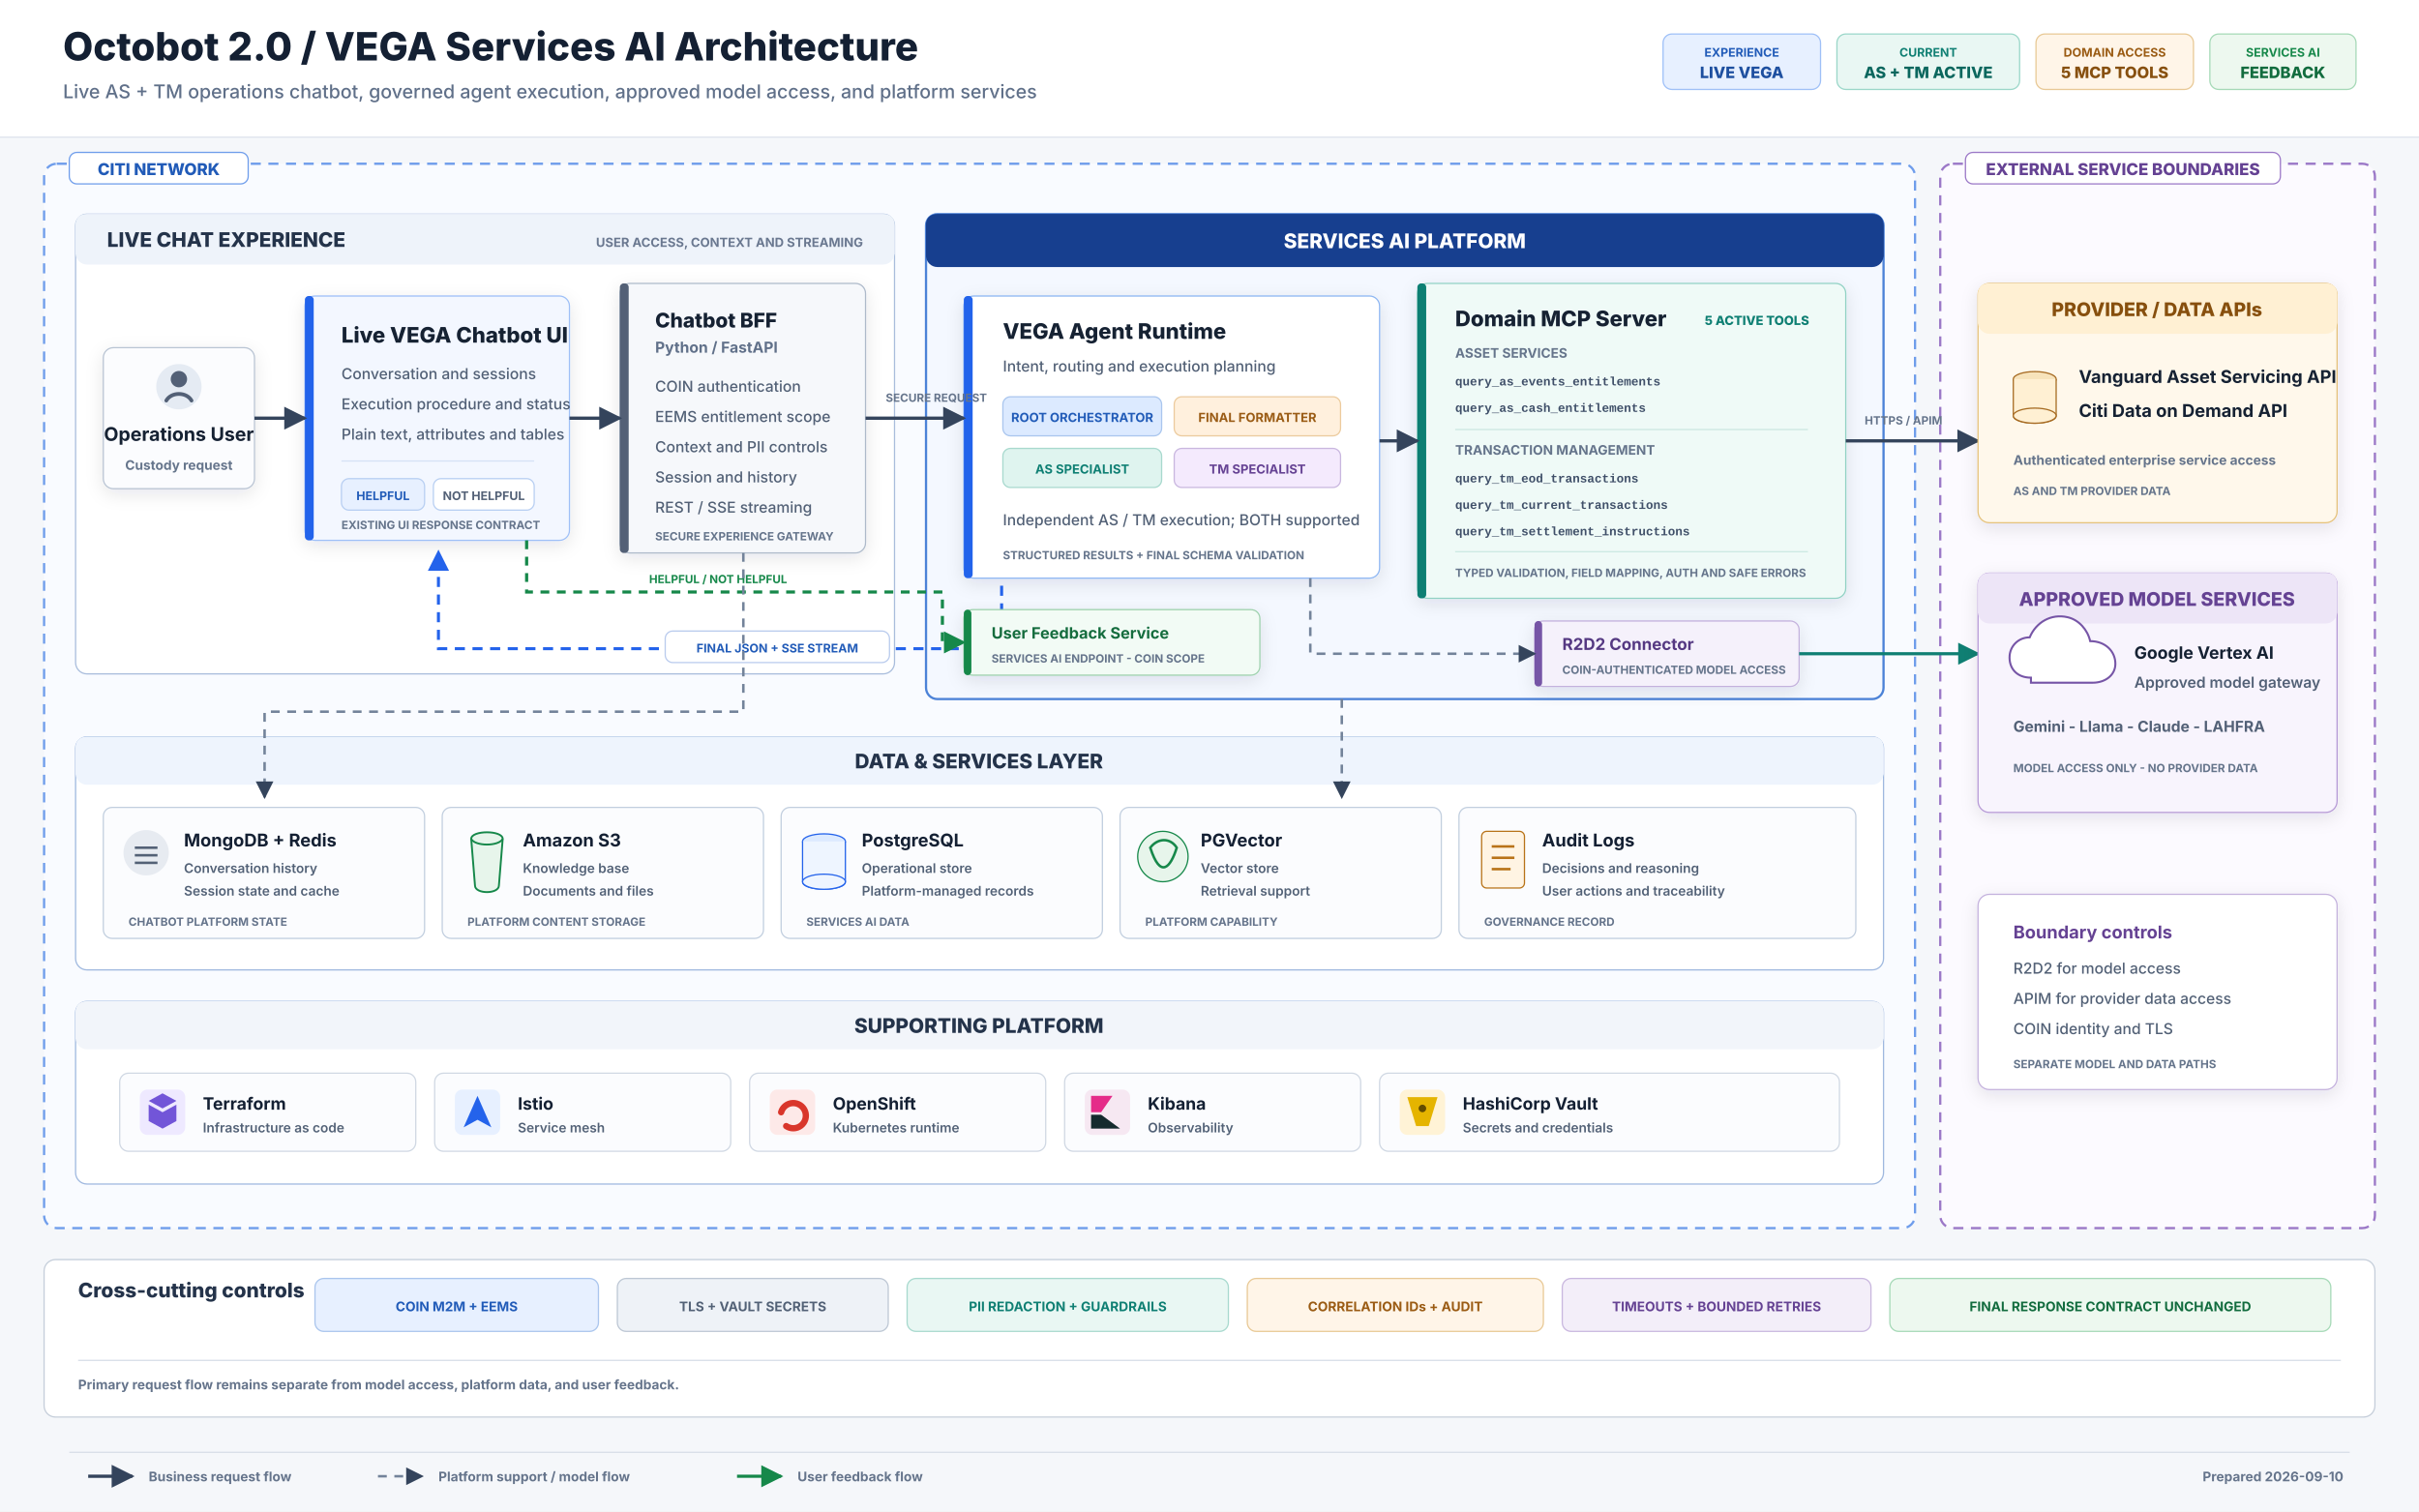
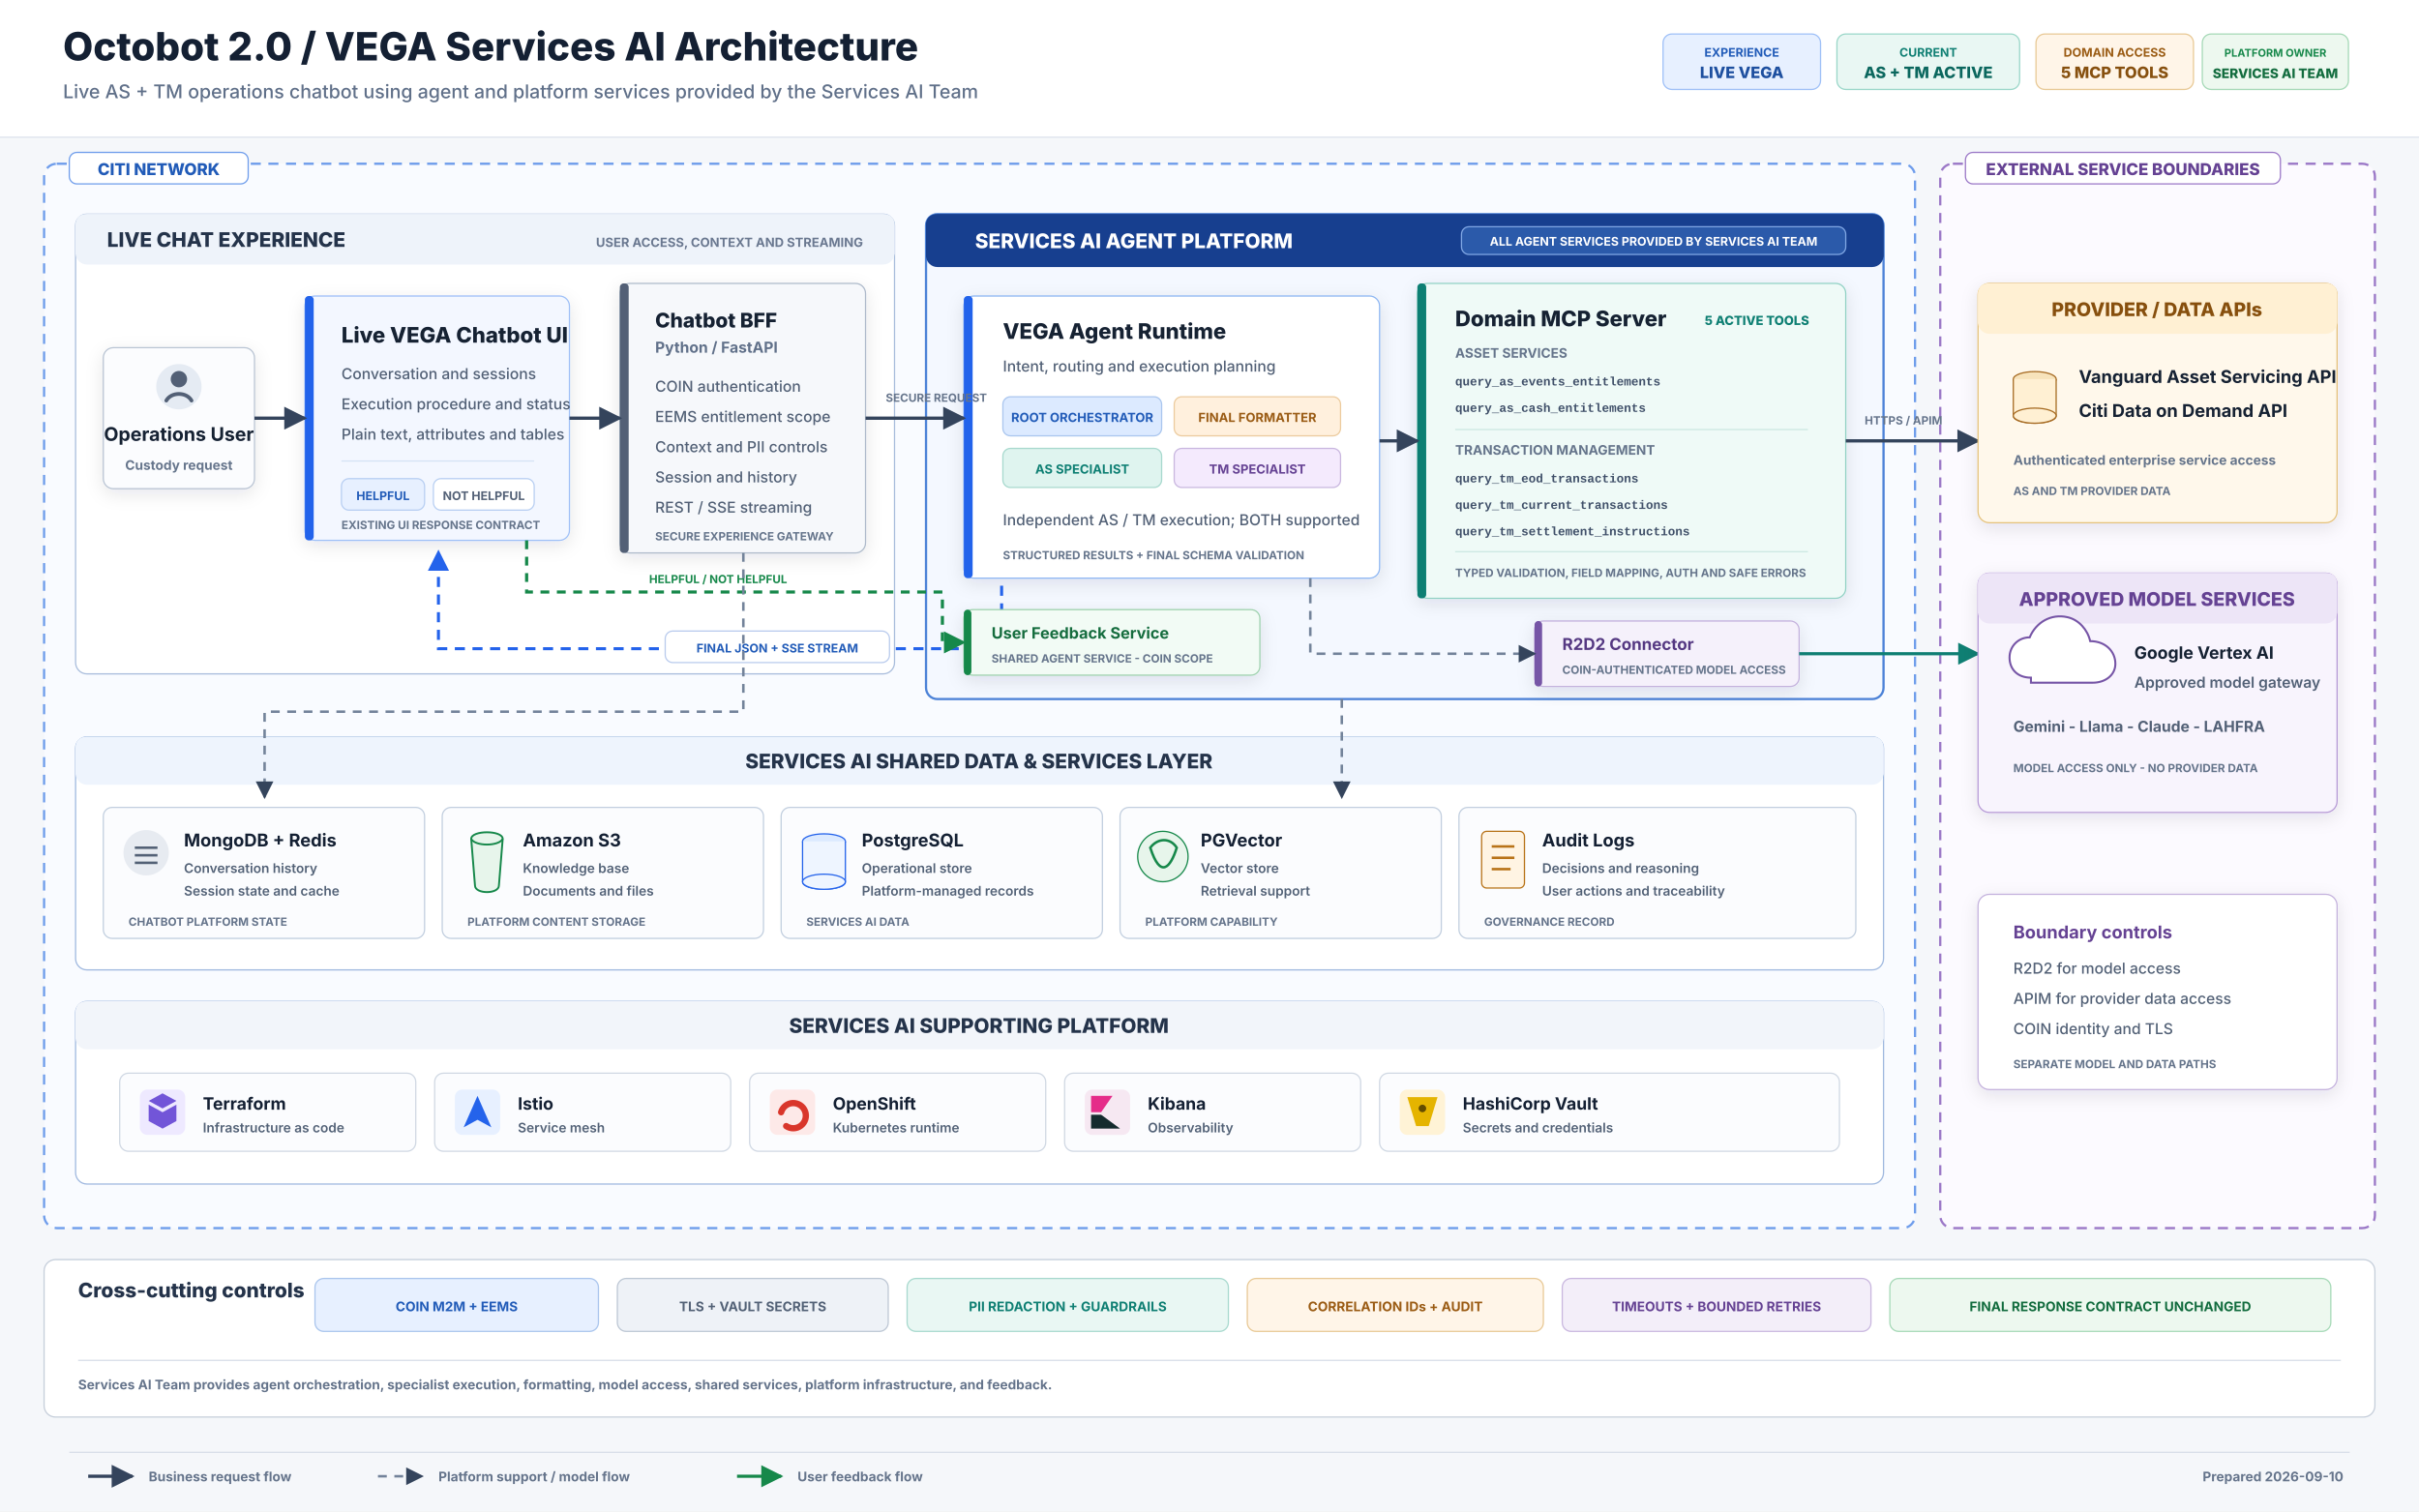
<svg xmlns="http://www.w3.org/2000/svg" width="1920" height="1200" viewBox="0 0 1920 1200" role="img" aria-labelledby="title desc">
  <defs>
    <filter id="shadow" x="-15%" y="-20%" width="130%" height="150%">
      <feDropShadow dx="0" dy="4" stdDeviation="7" flood-color="#172033" flood-opacity="0.10" />
    </filter>
    <marker id="arrowNavy" viewBox="0 0 10 10" refX="9" refY="5" markerWidth="7" markerHeight="7" orient="auto-start-reverse">
      <path d="M 0 0 L 10 5 L 0 10 z" fill="#34445c" />
    </marker>
    <marker id="arrowBlue" viewBox="0 0 10 10" refX="9" refY="5" markerWidth="7" markerHeight="7" orient="auto-start-reverse">
      <path d="M 0 0 L 10 5 L 0 10 z" fill="#2463eb" />
    </marker>
    <marker id="arrowTeal" viewBox="0 0 10 10" refX="9" refY="5" markerWidth="7" markerHeight="7" orient="auto-start-reverse">
      <path d="M 0 0 L 10 5 L 0 10 z" fill="#0f7f73" />
    </marker>
    <marker id="arrowGreen" viewBox="0 0 10 10" refX="9" refY="5" markerWidth="7" markerHeight="7" orient="auto-start-reverse">
      <path d="M 0 0 L 10 5 L 0 10 z" fill="#16884a" />
    </marker>
    <style>
      .font { font-family: Inter, ui-sans-serif, -apple-system, BlinkMacSystemFont, "Segoe UI", sans-serif; }
      .title { font-size: 31px; font-weight: 780; fill: #142033; }
      .subtitle { font-size: 15px; font-weight: 500; fill: #607089; }
      .boundaryTitle { font-size: 13px; font-weight: 780; fill: #215bb8; }
      .sectionTitle { font-size: 16px; font-weight: 760; fill: #24334a; }
      .sectionMeta { font-size: 10px; font-weight: 720; fill: #6a7890; }
      .nodeTitle { font-size: 17px; font-weight: 760; fill: #142033; }
      .nodeBody { font-size: 12px; font-weight: 500; fill: #526176; }
      .small { font-size: 10.5px; font-weight: 690; fill: #65748b; }
      .tiny { font-size: 9px; font-weight: 720; fill: #65748b; }
      .mono { font-family: "SFMono-Regular", Consolas, "Liberation Mono", monospace; font-size: 9.7px; font-weight: 620; fill: #405069; }
      .flow { fill: none; stroke: #34445c; stroke-width: 2.6; marker-end: url(#arrowNavy); }
      .blueFlow { fill: none; stroke: #2463eb; stroke-width: 2.4; marker-end: url(#arrowBlue); }
      .tealFlow { fill: none; stroke: #0f7f73; stroke-width: 2.5; marker-end: url(#arrowTeal); }
      .feedbackFlow { fill: none; stroke: #16884a; stroke-width: 2.5; marker-end: url(#arrowGreen); }
      .supportFlow { fill: none; stroke: #73839a; stroke-width: 2; stroke-dasharray: 7 6; marker-end: url(#arrowNavy); }
    </style>
  </defs>
  <rect width="1920" height="1200" fill="#f5f7fa" />
  <rect x="0" y="0" width="1920" height="110" fill="#ffffff" />
  <line x1="0" y1="109" x2="1920" y2="109" stroke="#d9e0ea" />
  <g class="font">
    <text class="title" x="50" y="48">Octobot 2.0 / VEGA Services AI Architecture</text>
-     <text class="subtitle" x="50" y="78">Live AS + TM operations chatbot, governed agent execution, approved model access, and platform services</text>
+     <text class="subtitle" x="50" y="78">Live AS + TM operations chatbot using agent and platform services provided by the Services AI Team</text>
    <g transform="translate(1320 27)">
      <rect width="125" height="44" rx="7" fill="#e7f0ff" stroke="#9fc0f7" />
      <text x="62.5" y="18" text-anchor="middle" font-size="9.5" font-weight="750" fill="#215bb8">EXPERIENCE</text>
      <text x="62.5" y="35" text-anchor="middle" font-size="12.5" font-weight="770" fill="#1d4f9f">LIVE VEGA</text>
    </g>
    <g transform="translate(1458 27)">
      <rect width="145" height="44" rx="7" fill="#e9f7f3" stroke="#9bd7c9" />
      <text x="72.5" y="18" text-anchor="middle" font-size="9.5" font-weight="750" fill="#0f7f73">CURRENT</text>
      <text x="72.5" y="35" text-anchor="middle" font-size="12.5" font-weight="770" fill="#0b675e">AS + TM ACTIVE</text>
    </g>
    <g transform="translate(1616 27)">
      <rect width="125" height="44" rx="7" fill="#fff5e8" stroke="#e8c996" />
      <text x="62.5" y="18" text-anchor="middle" font-size="9.5" font-weight="750" fill="#9a5b13">DOMAIN ACCESS</text>
      <text x="62.5" y="35" text-anchor="middle" font-size="12.5" font-weight="770" fill="#87500f">5 MCP TOOLS</text>
    </g>
-     <g transform="translate(1754 27)">
+     <g transform="translate(1748 27)">
      <rect width="116" height="44" rx="7" fill="#edf8ef" stroke="#a6d9b7" />
-       <text x="58" y="18" text-anchor="middle" font-size="9.5" font-weight="750" fill="#16884a">SERVICES AI</text>
-       <text x="58" y="35" text-anchor="middle" font-size="12.5" font-weight="770" fill="#126c3e">FEEDBACK</text>
+       <text x="58" y="18" text-anchor="middle" font-size="8.5" font-weight="750" fill="#16884a">PLATFORM OWNER</text>
+       <text x="58" y="35" text-anchor="middle" font-size="10.5" font-weight="770" fill="#126c3e">SERVICES AI TEAM</text>
    </g>
    <rect x="35" y="130" width="1485" height="845" rx="10" fill="#f9fbff" stroke="#6f9deb" stroke-width="1.8" stroke-dasharray="8 6" />
    <rect x="55" y="121" width="142" height="25" rx="6" fill="#ffffff" stroke="#6f9deb" />
    <text class="boundaryTitle" x="126" y="139" text-anchor="middle">CITI NETWORK</text>
    <rect x="1540" y="130" width="345" height="845" rx="10" fill="#fcfaff" stroke="#9b78c7" stroke-width="1.8" stroke-dasharray="8 6" />
    <rect x="1560" y="121" width="250" height="25" rx="6" fill="#ffffff" stroke="#9b78c7" />
    <text x="1685" y="139" text-anchor="middle" font-size="13" font-weight="780" fill="#654293">EXTERNAL SERVICE BOUNDARIES</text>
    <rect x="60" y="170" width="650" height="365" rx="9" fill="#ffffff" stroke="#a9bddc" />
    <rect x="60" y="170" width="650" height="40" rx="9" fill="#eef3fa" />
    <path d="M 60 202 L 60 179 Q 60 170 69 170 L 701 170 Q 710 170 710 179 L 710 202 Z" fill="#eef3fa" />
    <text class="sectionTitle" x="85" y="196">LIVE CHAT EXPERIENCE</text>
    <text class="sectionMeta" x="685" y="196" text-anchor="end">USER ACCESS, CONTEXT AND STREAMING</text>
    <g filter="url(#shadow)">
      <rect x="82" y="276" width="120" height="112" rx="8" fill="#fbfcfe" stroke="#b9c4d3" />
      <circle cx="142" cy="307" r="18" fill="#e5ebf3" />
      <circle cx="142" cy="301" r="6.5" fill="#536176" />
      <path d="M 132 318 C 136 311, 148 311, 152 318" fill="none" stroke="#536176" stroke-width="3" stroke-linecap="round" />
      <text x="142" y="350" text-anchor="middle" font-size="15" font-weight="750" fill="#142033">Operations User</text>
      <text class="small" x="142" y="373" text-anchor="middle">Custody request</text>
    </g>
    <g filter="url(#shadow)">
      <rect x="242" y="235" width="210" height="194" rx="8" fill="#f3f7ff" stroke="#9fc0f7" />
      <rect x="242" y="235" width="7" height="194" rx="3" fill="#2463eb" />
      <text class="nodeTitle" x="271" y="272">Live VEGA Chatbot UI</text>
      <text class="nodeBody" x="271" y="301">Conversation and sessions</text>
      <text class="nodeBody" x="271" y="325">Execution procedure and status</text>
      <text class="nodeBody" x="271" y="349">Plain text, attributes and tables</text>
      <line x1="271" y1="366" x2="424" y2="366" stroke="#d5e2f5" />
      <rect x="271" y="380" width="66" height="25" rx="6" fill="#e7f0ff" stroke="#b8cff2" />
      <text x="304" y="397" text-anchor="middle" font-size="9.5" font-weight="720" fill="#215bb8">HELPFUL</text>
      <rect x="344" y="380" width="80" height="25" rx="6" fill="#ffffff" stroke="#b8cff2" />
      <text x="384" y="397" text-anchor="middle" font-size="9.5" font-weight="720" fill="#526176">NOT HELPFUL</text>
      <text class="tiny" x="271" y="420">EXISTING UI RESPONSE CONTRACT</text>
    </g>
    <g filter="url(#shadow)">
      <rect x="492" y="225" width="195" height="214" rx="8" fill="#f6f8fb" stroke="#aebaca" />
      <rect x="492" y="225" width="7" height="214" rx="3" fill="#536176" />
      <text x="520" y="260" font-size="16" font-weight="760" fill="#142033">Chatbot BFF</text>
      <text x="520" y="280" font-size="12" font-weight="650" fill="#607089">Python / FastAPI</text>
      <text class="nodeBody" x="520" y="311">COIN authentication</text>
      <text class="nodeBody" x="520" y="335">EEMS entitlement scope</text>
      <text class="nodeBody" x="520" y="359">Context and PII controls</text>
      <text class="nodeBody" x="520" y="383">Session and history</text>
      <text class="nodeBody" x="520" y="407">REST / SSE streaming</text>
      <text class="tiny" x="520" y="429">SECURE EXPERIENCE GATEWAY</text>
    </g>
    <path class="flow" d="M 202 332 L 242 332" />
    <path class="flow" d="M 452 332 L 492 332" />
    <rect x="735" y="170" width="760" height="385" rx="9" fill="#f4f8ff" stroke="#4c82d7" stroke-width="1.8" />
    <rect x="735" y="170" width="760" height="42" rx="9" fill="#173f8f" />
    <path d="M 735 204 L 735 179 Q 735 170 744 170 L 1486 170 Q 1495 170 1495 179 L 1495 204 Z" fill="#173f8f" />
-     <text x="1115" y="197" text-anchor="middle" font-size="16" font-weight="780" fill="#ffffff">SERVICES AI PLATFORM</text>
+     <text x="900" y="197" text-anchor="middle" font-size="16" font-weight="780" fill="#ffffff">SERVICES AI AGENT PLATFORM</text>
+     <rect x="1160" y="180" width="305" height="22" rx="6" fill="#2b5aaa" stroke="#7fa6e4" />
+     <text x="1312.5" y="195" text-anchor="middle" font-size="9.5" font-weight="750" fill="#ffffff">ALL AGENT SERVICES PROVIDED BY SERVICES AI TEAM</text>
    <g filter="url(#shadow)">
      <rect x="765" y="235" width="330" height="224" rx="8" fill="#ffffff" stroke="#8fb7f2" />
      <rect x="765" y="235" width="7" height="224" rx="3" fill="#2463eb" />
      <text class="nodeTitle" x="796" y="269">VEGA Agent Runtime</text>
      <text class="nodeBody" x="796" y="295">Intent, routing and execution planning</text>
      <g transform="translate(796 315)">
        <rect width="126" height="31" rx="6" fill="#dceaff" stroke="#aac6ee" />
        <text x="63" y="20" text-anchor="middle" font-size="10" font-weight="730" fill="#215bb8">ROOT ORCHESTRATOR</text>
      </g>
      <g transform="translate(932 315)">
        <rect width="132" height="31" rx="6" fill="#fff0dd" stroke="#eccb9e" />
        <text x="66" y="20" text-anchor="middle" font-size="10" font-weight="730" fill="#9a5b13">FINAL FORMATTER</text>
      </g>
      <g transform="translate(796 356)">
        <rect width="126" height="31" rx="6" fill="#dff4ef" stroke="#a8d9ce" />
        <text x="63" y="20" text-anchor="middle" font-size="10" font-weight="730" fill="#0f7f73">AS SPECIALIST</text>
      </g>
      <g transform="translate(932 356)">
        <rect width="132" height="31" rx="6" fill="#f4eafd" stroke="#c9b7df" />
        <text x="66" y="20" text-anchor="middle" font-size="10" font-weight="730" fill="#654293">TM SPECIALIST</text>
      </g>
      <text class="nodeBody" x="796" y="417">Independent AS / TM execution; BOTH supported</text>
      <text class="tiny" x="796" y="444">STRUCTURED RESULTS + FINAL SCHEMA VALIDATION</text>
    </g>
    <g filter="url(#shadow)">
      <rect x="1125" y="225" width="340" height="250" rx="8" fill="#effaf7" stroke="#91d1c4" />
      <rect x="1125" y="225" width="7" height="250" rx="3" fill="#0f7f73" />
      <text class="nodeTitle" x="1155" y="259">Domain MCP Server</text>
      <text x="1436" y="258" text-anchor="end" font-size="10" font-weight="760" fill="#0f7f73">5 ACTIVE TOOLS</text>
      <text class="small" x="1155" y="284">ASSET SERVICES</text>
      <text class="mono" x="1155" y="306">query_as_events_entitlements</text>
      <text class="mono" x="1155" y="327">query_as_cash_entitlements</text>
      <line x1="1155" y1="341" x2="1435" y2="341" stroke="#cce8e2" />
      <text class="small" x="1155" y="361">TRANSACTION MANAGEMENT</text>
      <text class="mono" x="1155" y="383">query_tm_eod_transactions</text>
      <text class="mono" x="1155" y="404">query_tm_current_transactions</text>
      <text class="mono" x="1155" y="425">query_tm_settlement_instructions</text>
      <line x1="1155" y1="438" x2="1435" y2="438" stroke="#cce8e2" />
      <text class="tiny" x="1155" y="458">TYPED VALIDATION, FIELD MAPPING, AUTH AND SAFE ERRORS</text>
    </g>
    <path class="flow" d="M 687 332 L 765 332" />
    <text class="tiny" x="703" y="319">SECURE REQUEST</text>
    <path class="flow" d="M 1095 350 L 1125 350" />
    <path class="flow" d="M 1465 350 L 1570 350" />
    <text class="tiny" x="1480" y="337">HTTPS / APIM</text>
    <path class="blueFlow" stroke-dasharray="8 6" d="M 795 465 L 795 515 L 348 515 L 348 438" />
    <rect x="528" y="501" width="178" height="25" rx="6" fill="#ffffff" stroke="#b9cbed" />
    <text x="617" y="518" text-anchor="middle" font-size="9.5" font-weight="720" fill="#215bb8">FINAL JSON + SSE STREAM</text>
    <g filter="url(#shadow)">
      <rect x="765" y="484" width="235" height="52" rx="7" fill="#f2fbf5" stroke="#9fd2ae" />
      <rect x="765" y="484" width="6" height="52" rx="3" fill="#16884a" />
      <text x="787" y="507" font-size="12.5" font-weight="750" fill="#126c3e">User Feedback Service</text>
-       <text class="tiny" x="787" y="526">SERVICES AI ENDPOINT - COIN SCOPE</text>
+       <text class="tiny" x="787" y="526">SHARED AGENT SERVICE - COIN SCOPE</text>
    </g>
    <path class="feedbackFlow" stroke-dasharray="7 6" d="M 418 429 L 418 470 L 748 470 L 748 510 L 765 510" />
    <text x="570" y="463" text-anchor="middle" font-size="9" font-weight="720" fill="#16884a">HELPFUL / NOT HELPFUL</text>
    <g filter="url(#shadow)">
      <rect x="1218" y="493" width="210" height="52" rx="7" fill="#f5f1fb" stroke="#c4b2dd" />
      <rect x="1218" y="493" width="6" height="52" rx="3" fill="#7654a6" />
      <text x="1240" y="516" font-size="13" font-weight="750" fill="#543982">R2D2 Connector</text>
      <text class="tiny" x="1240" y="535">COIN-AUTHENTICATED MODEL ACCESS</text>
    </g>
    <path class="supportFlow" d="M 1040 459 L 1040 519 L 1218 519" />
    <path class="tealFlow" d="M 1428 519 L 1570 519" />
    <g filter="url(#shadow)">
      <rect x="1570" y="225" width="285" height="190" rx="9" fill="#fff8eb" stroke="#e5c27c" />
      <rect x="1570" y="225" width="285" height="40" rx="9" fill="#fff0d3" />
      <path d="M 1570 257 L 1570 234 Q 1570 225 1579 225 L 1846 225 Q 1855 225 1855 234 L 1855 257 Z" fill="#fff0d3" />
      <text x="1712" y="251" text-anchor="middle" font-size="15" font-weight="760" fill="#87500f">PROVIDER / DATA APIs</text>
      <ellipse cx="1615" cy="301" rx="17" ry="6" fill="#f7e3bb" stroke="#a66b22" />
      <path d="M 1598 301 L 1598 330 C 1598 338, 1632 338, 1632 330 L 1632 301" fill="#fff0d3" stroke="#a66b22" />
      <ellipse cx="1615" cy="330" rx="17" ry="6" fill="#fff0d3" stroke="#a66b22" />
      <text x="1650" y="304" font-size="14" font-weight="740" fill="#142033">Vanguard Asset Servicing API</text>
      <text x="1650" y="331" font-size="14" font-weight="740" fill="#142033">Citi Data on Demand API</text>
      <text class="small" x="1598" y="369">Authenticated enterprise service access</text>
      <text class="tiny" x="1598" y="393">AS AND TM PROVIDER DATA</text>
    </g>
    <g filter="url(#shadow)">
      <rect x="1570" y="455" width="285" height="190" rx="9" fill="#f8f4fd" stroke="#b69ad6" />
      <rect x="1570" y="455" width="285" height="40" rx="9" fill="#ede5f7" />
      <path d="M 1570 487 L 1570 464 Q 1570 455 1579 455 L 1846 455 Q 1855 455 1855 464 L 1855 487 Z" fill="#ede5f7" />
      <text x="1712" y="481" text-anchor="middle" font-size="15" font-weight="760" fill="#654293">APPROVED MODEL SERVICES</text>
      <path d="M 1612 538 C 1601 538, 1595 531, 1595 522 C 1595 513, 1602 506, 1611 506 C 1616 494, 1628 487, 1641 490 C 1650 492, 1657 500, 1659 509 C 1671 509, 1679 517, 1679 527 C 1679 536, 1671 542, 1661 542 L 1612 542 Z" fill="#ffffff" stroke="#7654a6" stroke-width="1.6" />
      <text x="1694" y="523" font-size="13.5" font-weight="740" fill="#142033">Google Vertex AI</text>
      <text x="1694" y="546" font-size="12" font-weight="620" fill="#526176">Approved model gateway</text>
      <text x="1598" y="581" font-size="12" font-weight="650" fill="#526176">Gemini - Llama - Claude - LAHFRA</text>
      <text class="tiny" x="1598" y="613">MODEL ACCESS ONLY - NO PROVIDER DATA</text>
    </g>
    <rect x="60" y="585" width="1435" height="185" rx="9" fill="#ffffff" stroke="#9fb8df" />
    <rect x="60" y="585" width="1435" height="38" rx="9" fill="#eef4fd" />
    <path d="M 60 615 L 60 594 Q 60 585 69 585 L 1486 585 Q 1495 585 1495 594 L 1495 615 Z" fill="#eef4fd" />
-     <text class="sectionTitle" x="777" y="610" text-anchor="middle" fill="#215bb8">DATA &amp; SERVICES LAYER</text>
+     <text class="sectionTitle" x="777" y="610" text-anchor="middle" fill="#215bb8">SERVICES AI SHARED DATA &amp; SERVICES LAYER</text>
    <g transform="translate(82 641)">
      <rect width="255" height="104" rx="7" fill="#fbfcfe" stroke="#c2cfdf" />
      <circle cx="34" cy="36" r="18" fill="#e7ebf1" />
      <path d="M 25 32 L 43 32 M 25 38 L 43 38 M 25 44 L 43 44" stroke="#536176" stroke-width="2" />
      <text x="64" y="31" font-size="14" font-weight="750" fill="#142033">MongoDB + Redis</text>
      <text x="64" y="52" font-size="10.5" font-weight="610" fill="#526176">Conversation history</text>
      <text x="64" y="70" font-size="10.5" font-weight="610" fill="#526176">Session state and cache</text>
      <text class="tiny" x="20" y="94">CHATBOT PLATFORM STATE</text>
    </g>
    <g transform="translate(351 641)">
      <rect width="255" height="104" rx="7" fill="#fbfcfe" stroke="#c2cfdf" />
      <path d="M 23 25 C 23 18, 48 18, 48 25 L 45 62 C 45 69, 26 69, 26 62 Z" fill="#e7f5eb" stroke="#16884a" stroke-width="1.5" />
      <path d="M 23 25 C 26 31, 45 31, 48 25" fill="none" stroke="#16884a" stroke-width="1.5" />
      <text x="64" y="31" font-size="14" font-weight="750" fill="#142033">Amazon S3</text>
      <text x="64" y="52" font-size="10.5" font-weight="610" fill="#526176">Knowledge base</text>
      <text x="64" y="70" font-size="10.5" font-weight="610" fill="#526176">Documents and files</text>
      <text class="tiny" x="20" y="94">PLATFORM CONTENT STORAGE</text>
    </g>
    <g transform="translate(620 641)">
      <rect width="255" height="104" rx="7" fill="#fbfcfe" stroke="#c2cfdf" />
      <ellipse cx="34" cy="27" rx="17" ry="6" fill="#dceaff" stroke="#2463eb" />
      <path d="M 17 27 L 17 59 C 17 67, 51 67, 51 59 L 51 27" fill="#eef5ff" stroke="#2463eb" />
      <ellipse cx="34" cy="59" rx="17" ry="6" fill="#eef5ff" stroke="#2463eb" />
      <text x="64" y="31" font-size="14" font-weight="750" fill="#142033">PostgreSQL</text>
      <text x="64" y="52" font-size="10.5" font-weight="610" fill="#526176">Operational store</text>
      <text x="64" y="70" font-size="10.5" font-weight="610" fill="#526176">Platform-managed records</text>
      <text class="tiny" x="20" y="94">SERVICES AI DATA</text>
    </g>
    <g transform="translate(889 641)">
      <rect width="255" height="104" rx="7" fill="#fbfcfe" stroke="#c2cfdf" />
      <circle cx="34" cy="39" r="20" fill="#e7f5eb" stroke="#16884a" />
      <path d="M 24 32 C 30 24, 40 24, 45 32 C 40 48, 32 57, 24 32 Z" fill="none" stroke="#16884a" stroke-width="2" />
      <text x="64" y="31" font-size="14" font-weight="750" fill="#142033">PGVector</text>
      <text x="64" y="52" font-size="10.5" font-weight="610" fill="#526176">Vector store</text>
      <text x="64" y="70" font-size="10.5" font-weight="610" fill="#526176">Retrieval support</text>
      <text class="tiny" x="20" y="94">PLATFORM CAPABILITY</text>
    </g>
    <g transform="translate(1158 641)">
      <rect width="315" height="104" rx="7" fill="#fbfcfe" stroke="#c2cfdf" />
      <rect x="18" y="19" width="34" height="45" rx="4" fill="#fff4e3" stroke="#b87318" />
      <path d="M 26 31 L 44 31 M 26 40 L 44 40 M 26 49 L 41 49" stroke="#b87318" stroke-width="2" />
      <text x="66" y="31" font-size="14" font-weight="750" fill="#142033">Audit Logs</text>
      <text x="66" y="52" font-size="10.5" font-weight="610" fill="#526176">Decisions and reasoning</text>
      <text x="66" y="70" font-size="10.5" font-weight="610" fill="#526176">User actions and traceability</text>
      <text class="tiny" x="20" y="94">GOVERNANCE RECORD</text>
    </g>
    <path class="supportFlow" d="M 590 439 L 590 565 L 210 565 L 210 633" />
    <path class="supportFlow" d="M 1065 555 L 1065 633" />
    <rect x="60" y="795" width="1435" height="145" rx="9" fill="#ffffff" stroke="#9fb8df" />
    <rect x="60" y="795" width="1435" height="38" rx="9" fill="#f2f5fa" />
    <path d="M 60 825 L 60 804 Q 60 795 69 795 L 1486 795 Q 1495 795 1495 804 L 1495 825 Z" fill="#f2f5fa" />
-     <text class="sectionTitle" x="777" y="820" text-anchor="middle" fill="#215bb8">SUPPORTING PLATFORM</text>
+     <text class="sectionTitle" x="777" y="820" text-anchor="middle" fill="#215bb8">SERVICES AI SUPPORTING PLATFORM</text>
    <g transform="translate(95 852)">
      <rect width="235" height="62" rx="7" fill="#fbfcfe" stroke="#d0d8e3" />
      <rect x="16" y="13" width="36" height="36" rx="6" fill="#eee9ff" />
      <path d="M 23 22 L 34 28 L 45 22 L 34 16 Z M 23 25 L 34 31 L 34 44 L 23 38 Z M 45 25 L 34 31 L 34 44 L 45 38 Z" fill="#7255d8" />
      <text x="66" y="29" font-size="13.5" font-weight="750" fill="#142033">Terraform</text>
      <text x="66" y="47" font-size="10.5" font-weight="610" fill="#526176">Infrastructure as code</text>
    </g>
    <g transform="translate(345 852)">
      <rect width="235" height="62" rx="7" fill="#fbfcfe" stroke="#d0d8e3" />
      <rect x="16" y="13" width="36" height="36" rx="6" fill="#e7f0ff" />
      <path d="M 34 18 L 45 43 L 34 37 L 23 43 Z" fill="#2463eb" />
      <text x="66" y="29" font-size="13.5" font-weight="750" fill="#142033">Istio</text>
      <text x="66" y="47" font-size="10.5" font-weight="610" fill="#526176">Service mesh</text>
    </g>
    <g transform="translate(595 852)">
      <rect width="235" height="62" rx="7" fill="#fbfcfe" stroke="#d0d8e3" />
      <rect x="16" y="13" width="36" height="36" rx="6" fill="#fde9e8" />
      <path d="M 25 31 A 10 10 0 1 1 29 42" fill="none" stroke="#d9362b" stroke-width="5" stroke-linecap="round" />
      <text x="66" y="29" font-size="13.5" font-weight="750" fill="#142033">OpenShift</text>
      <text x="66" y="47" font-size="10.5" font-weight="610" fill="#526176">Kubernetes runtime</text>
    </g>
    <g transform="translate(845 852)">
      <rect width="235" height="62" rx="7" fill="#fbfcfe" stroke="#d0d8e3" />
      <rect x="16" y="13" width="36" height="36" rx="6" fill="#f6e8f2" />
      <path d="M 21 18 L 38 18 L 29 31 L 21 31 Z" fill="#e52c89" />
      <path d="M 21 33 L 29 33 L 44 44 L 21 44 Z" fill="#152b2e" />
      <text x="66" y="29" font-size="13.5" font-weight="750" fill="#142033">Kibana</text>
      <text x="66" y="47" font-size="10.5" font-weight="610" fill="#526176">Observability</text>
    </g>
    <g transform="translate(1095 852)">
      <rect width="365" height="62" rx="7" fill="#fbfcfe" stroke="#d0d8e3" />
      <rect x="16" y="13" width="36" height="36" rx="6" fill="#fff3d6" />
      <path d="M 22 19 L 46 19 L 39 42 L 29 42 Z" fill="#e5b400" />
      <circle cx="34" cy="28" r="3" fill="#634c00" />
      <text x="66" y="29" font-size="13.5" font-weight="750" fill="#142033">HashiCorp Vault</text>
      <text x="66" y="47" font-size="10.5" font-weight="610" fill="#526176">Secrets and credentials</text>
    </g>
    <g filter="url(#shadow)">
      <rect x="1570" y="710" width="285" height="155" rx="9" fill="#ffffff" stroke="#c4b2dd" />
      <text x="1598" y="745" font-size="14" font-weight="750" fill="#654293">Boundary controls</text>
      <text class="nodeBody" x="1598" y="773">R2D2 for model access</text>
      <text class="nodeBody" x="1598" y="797">APIM for provider data access</text>
      <text class="nodeBody" x="1598" y="821">COIN identity and TLS</text>
      <text class="tiny" x="1598" y="848">SEPARATE MODEL AND DATA PATHS</text>
    </g>
    <rect x="35" y="1000" width="1850" height="125" rx="9" fill="#ffffff" stroke="#c5ceda" />
    <text class="sectionTitle" x="62" y="1030">Cross-cutting controls</text>
    <g transform="translate(250 1015)">
      <rect width="225" height="42" rx="7" fill="#e7f0ff" stroke="#aac5ed" />
      <text x="112.5" y="26" text-anchor="middle" font-size="10.5" font-weight="740" fill="#215bb8">COIN M2M + EEMS</text>
    </g>
    <g transform="translate(490 1015)">
      <rect width="215" height="42" rx="7" fill="#eef2f7" stroke="#bdc7d4" />
      <text x="107.5" y="26" text-anchor="middle" font-size="10.5" font-weight="740" fill="#526176">TLS + VAULT SECRETS</text>
    </g>
    <g transform="translate(720 1015)">
      <rect width="255" height="42" rx="7" fill="#e9f7f3" stroke="#a8d9ce" />
      <text x="127.5" y="26" text-anchor="middle" font-size="10.5" font-weight="740" fill="#0f7f73">PII REDACTION + GUARDRAILS</text>
    </g>
    <g transform="translate(990 1015)">
      <rect width="235" height="42" rx="7" fill="#fff5e8" stroke="#e8c996" />
      <text x="117.5" y="26" text-anchor="middle" font-size="10.5" font-weight="740" fill="#9a5b13">CORRELATION IDs + AUDIT</text>
    </g>
    <g transform="translate(1240 1015)">
      <rect width="245" height="42" rx="7" fill="#f3eef9" stroke="#c9b7df" />
      <text x="122.5" y="26" text-anchor="middle" font-size="10.5" font-weight="740" fill="#654293">TIMEOUTS + BOUNDED RETRIES</text>
    </g>
    <g transform="translate(1500 1015)">
      <rect width="350" height="42" rx="7" fill="#edf8ef" stroke="#a6d9b7" />
      <text x="175" y="26" text-anchor="middle" font-size="10.5" font-weight="740" fill="#126c3e">FINAL RESPONSE CONTRACT UNCHANGED</text>
    </g>
    <line x1="62" y1="1080" x2="1858" y2="1080" stroke="#d7dee8" />
-     <text class="small" x="62" y="1103">Primary request flow remains separate from model access, platform data, and user feedback.</text>
+     <text class="small" x="62" y="1103">Services AI Team provides agent orchestration, specialist execution, formatting, model access, shared services, platform infrastructure, and feedback.</text>
    <line x1="55" y1="1153" x2="1865" y2="1153" stroke="#d7dee8" />
    <path class="flow" d="M 70 1172 L 105 1172" />
    <text class="small" x="118" y="1176">Business request flow</text>
    <path class="supportFlow" d="M 300 1172 L 335 1172" />
    <text class="small" x="348" y="1176">Platform support / model flow</text>
    <path class="feedbackFlow" d="M 585 1172 L 620 1172" />
    <text class="small" x="633" y="1176">User feedback flow</text>
    <text class="small" x="1860" y="1176" text-anchor="end">Prepared 2026-09-10</text>
  </g>
</svg>
